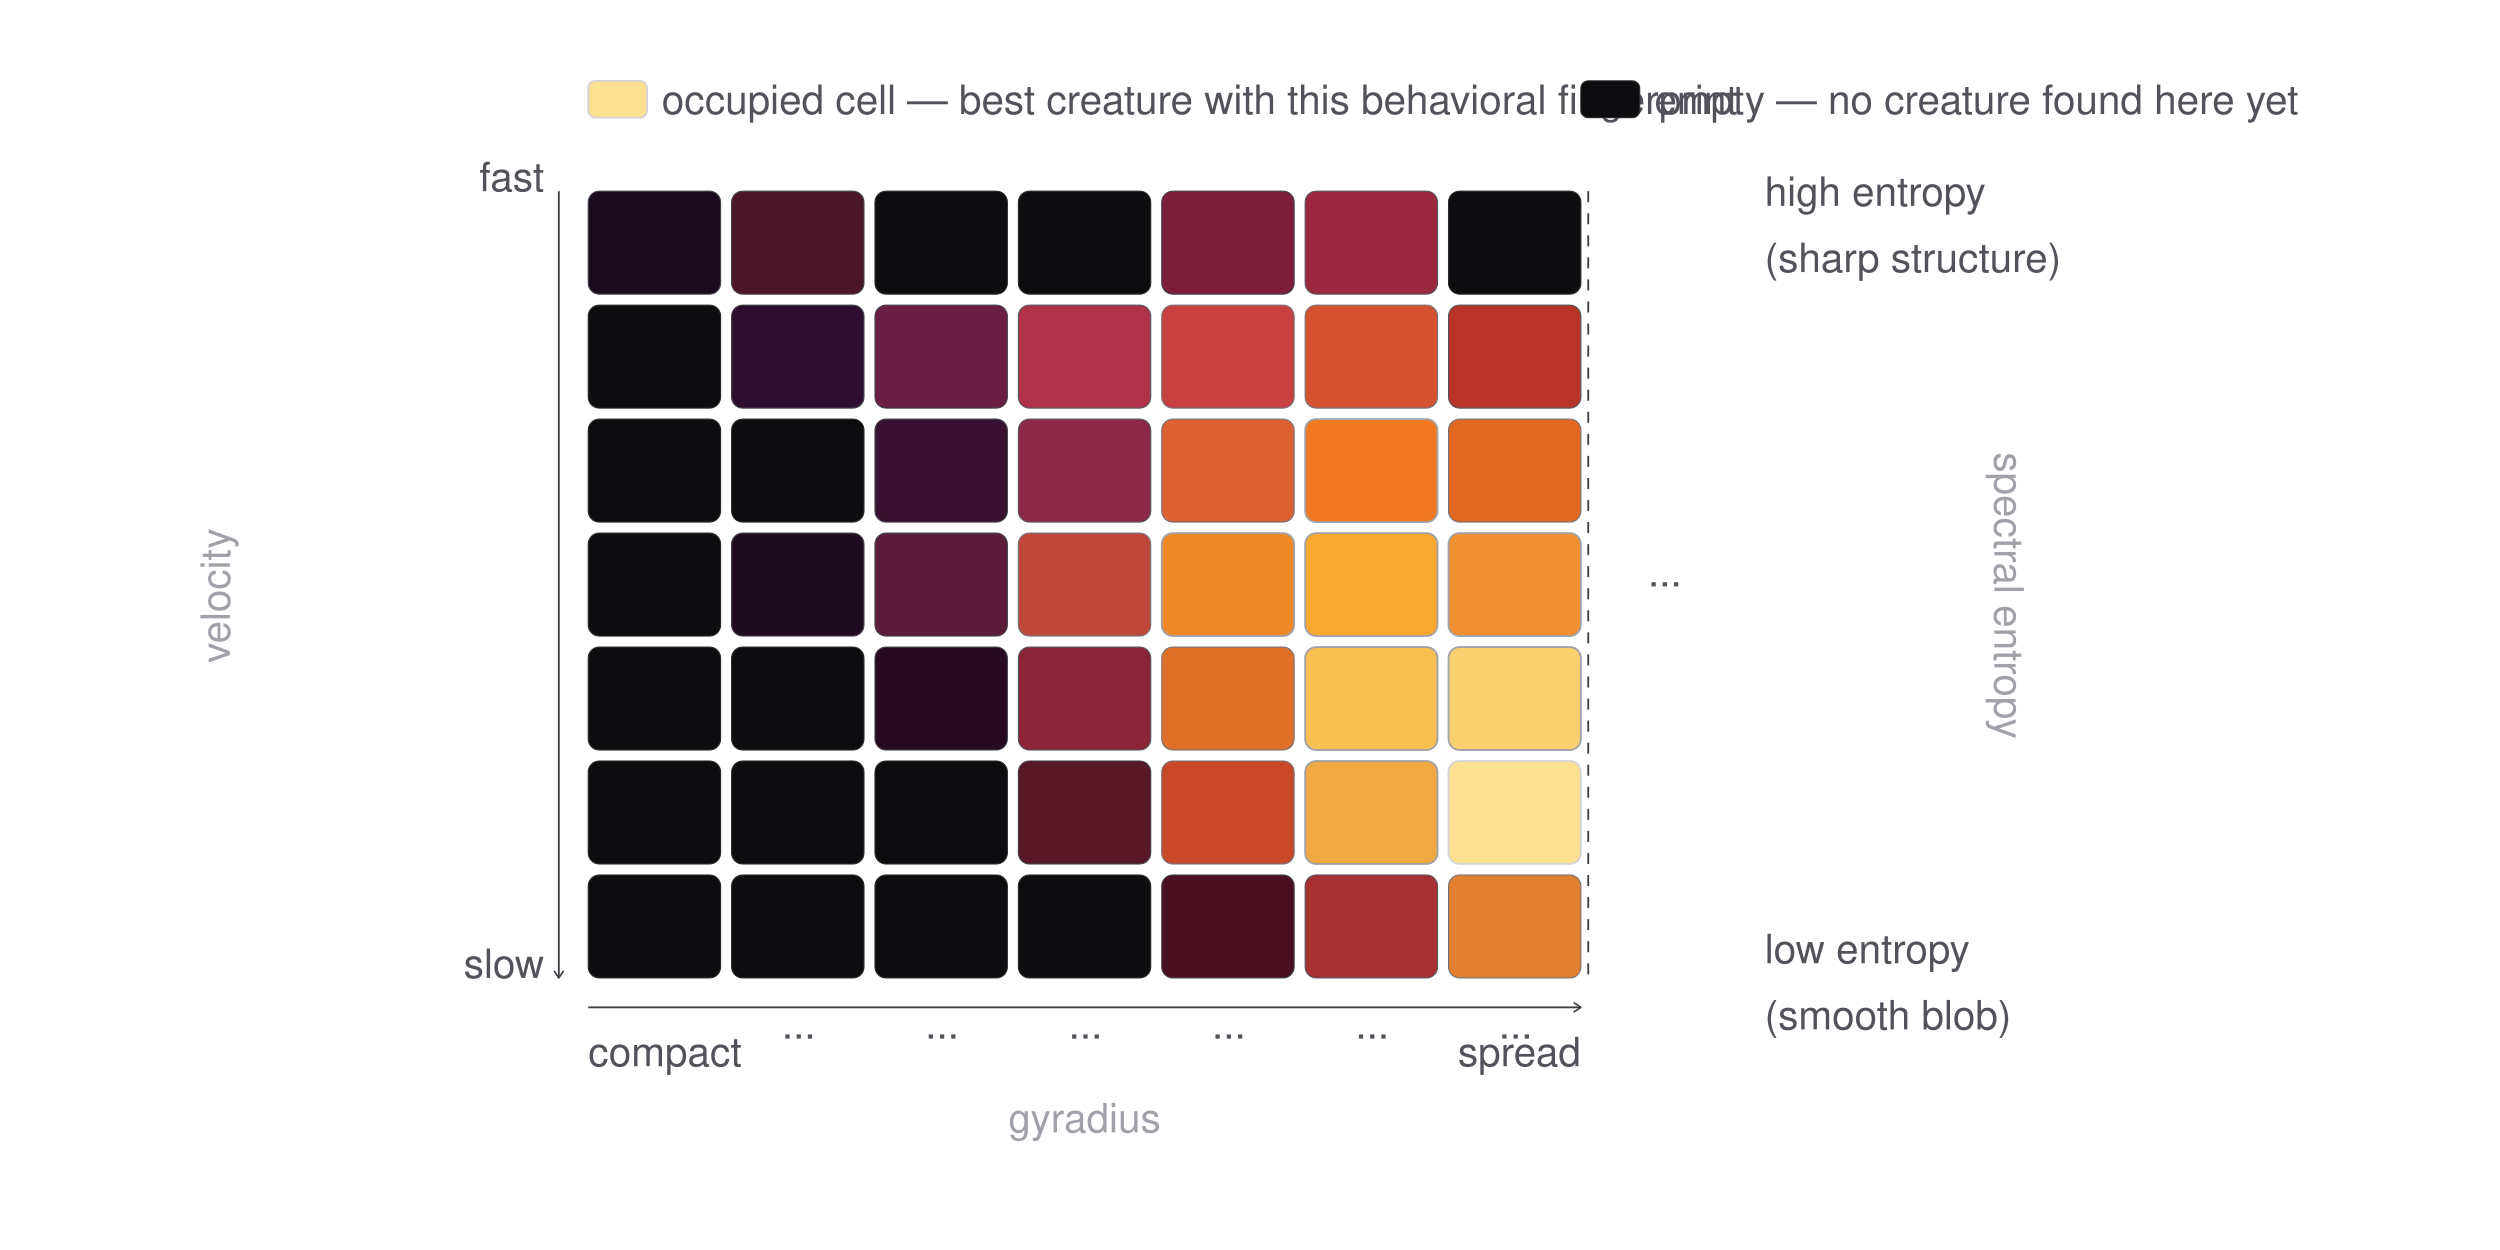
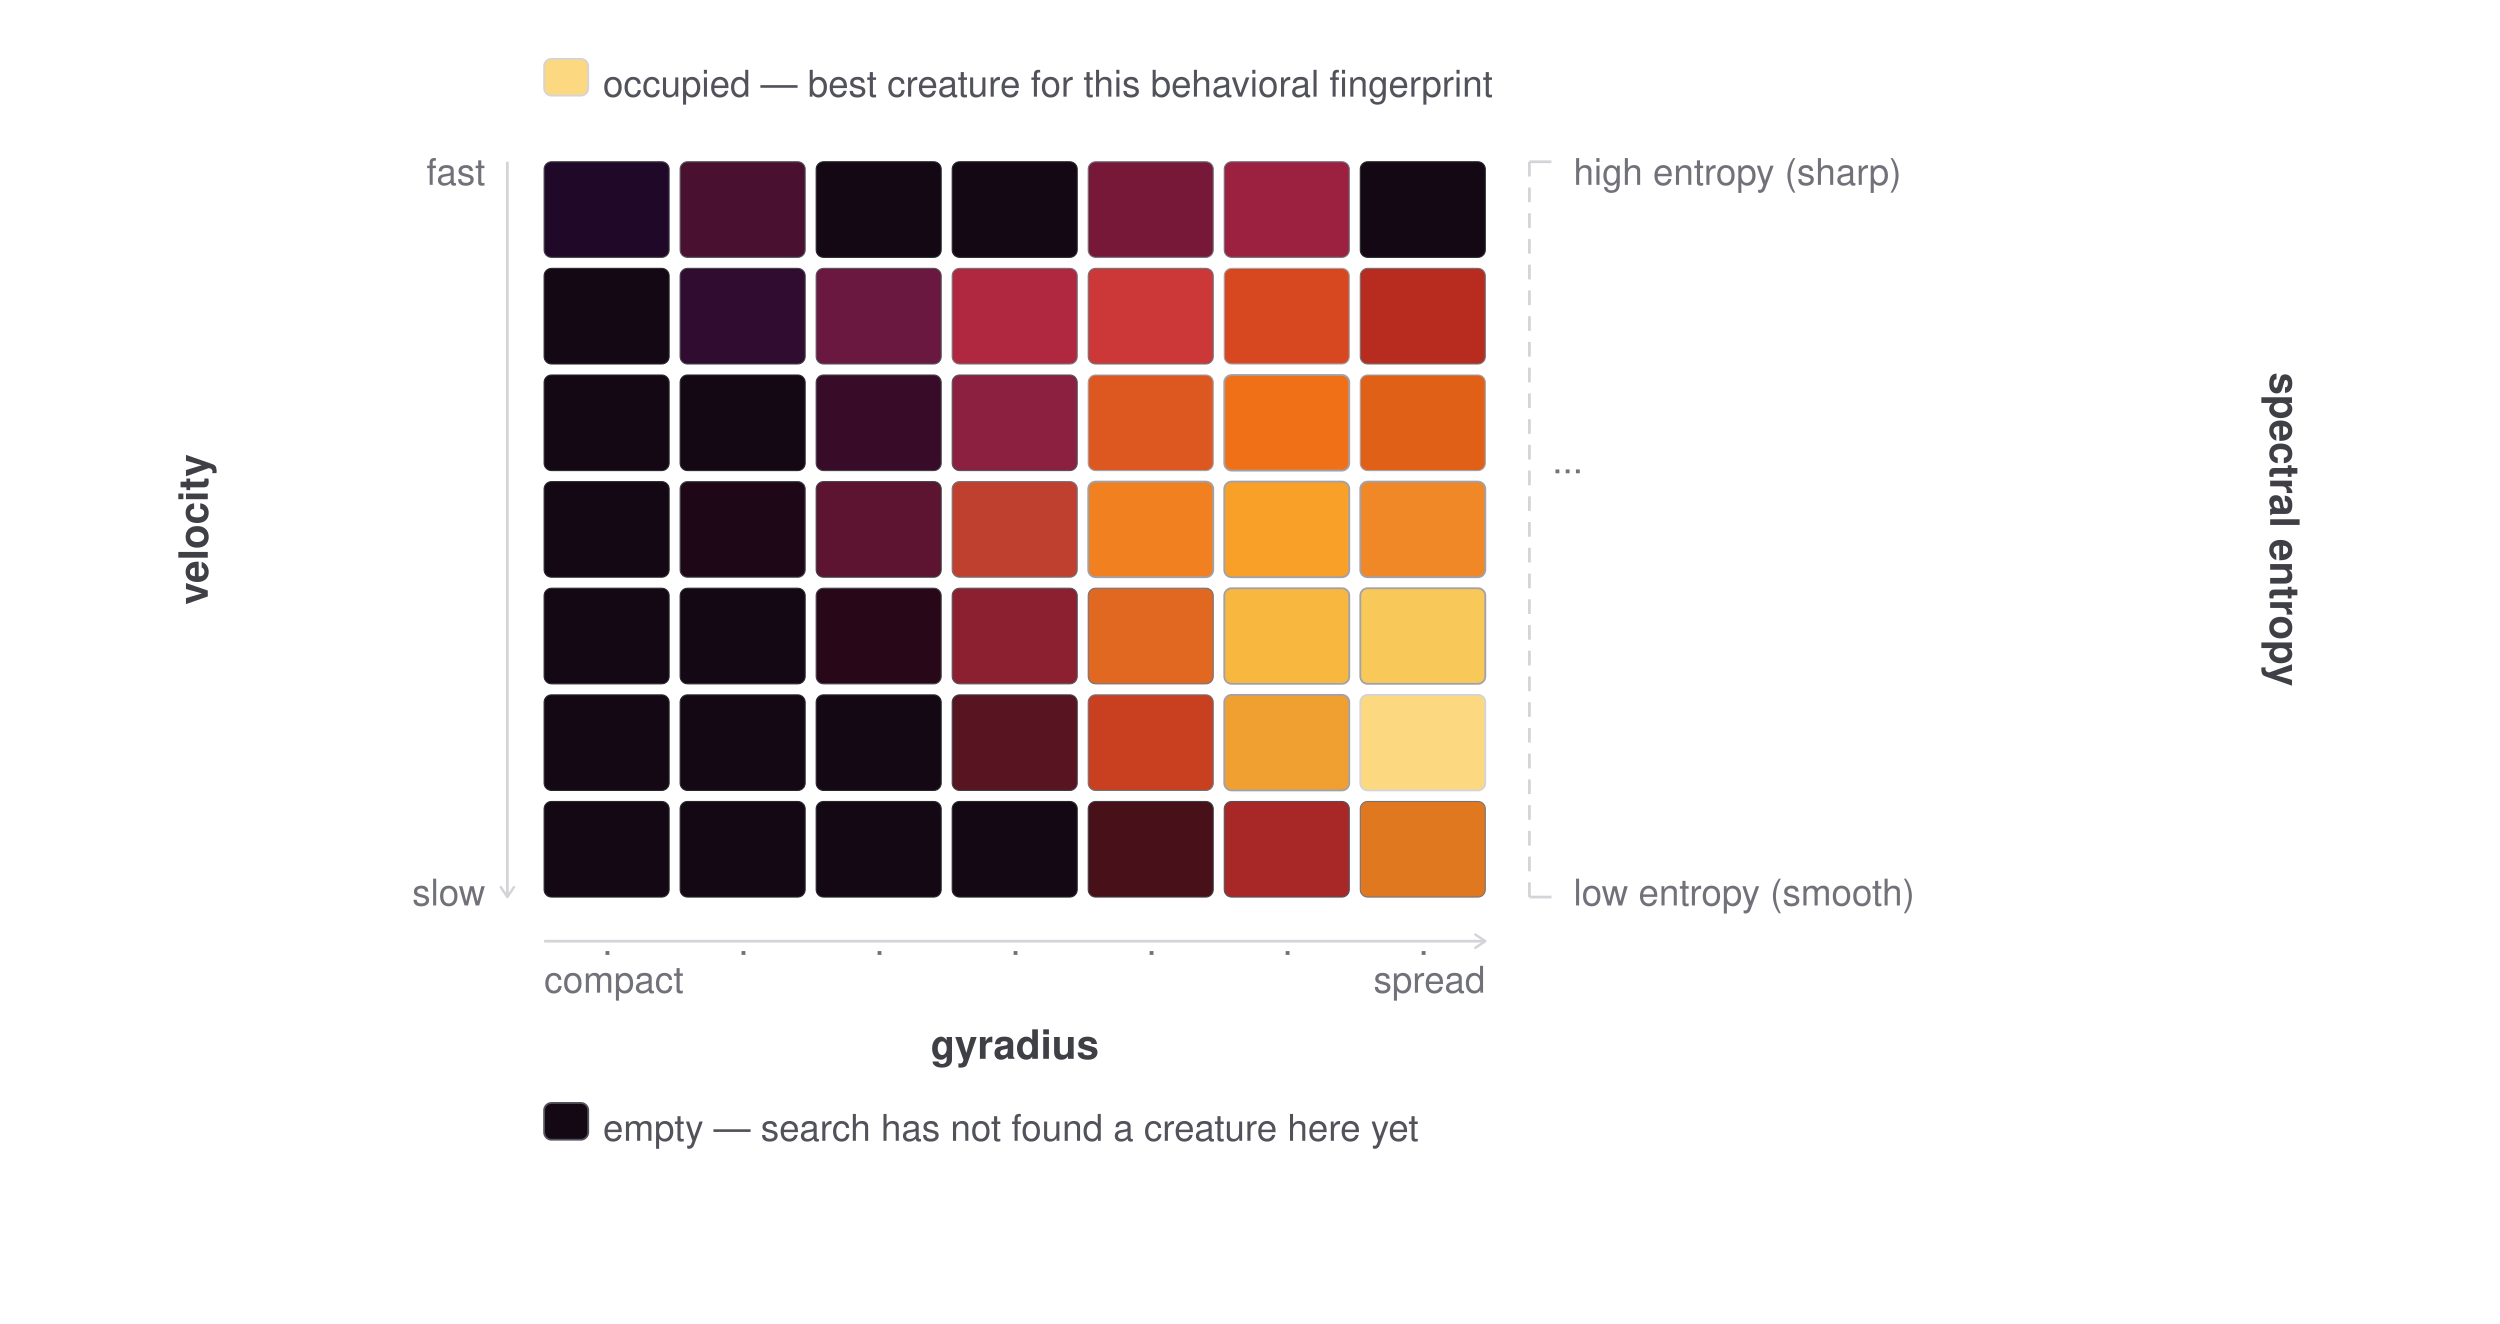
- <svg xmlns="http://www.w3.org/2000/svg" width="100%" viewBox="0 0 680 340" role="img">
+ <svg xmlns="http://www.w3.org/2000/svg" width="100%" viewBox="0 0 680 360" role="img">
  <defs>
    <marker id="arrow" viewBox="0 0 10 10" refX="8" refY="5" markerWidth="6" markerHeight="6" orient="auto-start-reverse">
      <path d="M2 1L8 5L2 9" fill="none" stroke="context-stroke" stroke-width="1.5" stroke-linecap="round" stroke-linejoin="round" />
    </marker>
    <style>
      text { font-family: -apple-system, BlinkMacSystemFont, "Segoe UI", Helvetica, Arial, sans-serif; }
-       .th  { font-size: 14px; font-weight: 500; fill: #f4f4f5; }
-       .ts  { font-size: 12px; font-weight: 400; fill: #71717a; }
-       .tsa { font-size: 11px; font-weight: 400; fill: #52525b; }
-       .tsh { font-size: 11px; font-weight: 500; fill: #a1a1aa; }
+       .tsh  { font-size: 11px; font-weight: 600; fill: #3f3f46; }
+       .tsa  { font-size: 10px; font-weight: 400; fill: #71717a; }
+       .tsax { font-size: 10px; font-weight: 500; fill: #52525b; }
    </style>
  </defs>
-   <rect x="160" y="52" width="36" height="28" rx="3" fill="#1a0a1e" stroke="#3f3f46" stroke-width="0.3" />
-   <rect x="199" y="52" width="36" height="28" rx="3" fill="#4a1628" stroke="#3f3f46" stroke-width="0.3" />
-   <rect x="238" y="52" width="36" height="28" rx="3" fill="#0d0d0f" stroke="#27272a" stroke-width="0.3" />
-   <rect x="277" y="52" width="36" height="28" rx="3" fill="#0d0d0f" stroke="#27272a" stroke-width="0.3" />
-   <rect x="316" y="52" width="36" height="28" rx="3" fill="#7c1d3a" stroke="#3f3f46" stroke-width="0.3" />
-   <rect x="355" y="52" width="36" height="28" rx="3" fill="#9c2840" stroke="#52525b" stroke-width="0.3" />
-   <rect x="394" y="52" width="36" height="28" rx="3" fill="#0d0d0f" stroke="#27272a" stroke-width="0.3" />
-   <rect x="160" y="83" width="36" height="28" rx="3" fill="#0d0d0f" stroke="#27272a" stroke-width="0.3" />
-   <rect x="199" y="83" width="36" height="28" rx="3" fill="#2d0e30" stroke="#3f3f46" stroke-width="0.3" />
-   <rect x="238" y="83" width="36" height="28" rx="3" fill="#6a1e42" stroke="#3f3f46" stroke-width="0.3" />
-   <rect x="277" y="83" width="36" height="28" rx="3" fill="#b03248" stroke="#52525b" stroke-width="0.3" />
-   <rect x="316" y="83" width="36" height="28" rx="3" fill="#c84040" stroke="#71717a" stroke-width="0.3" />
-   <rect x="355" y="83" width="36" height="28" rx="3" fill="#d45230" stroke="#71717a" stroke-width="0.3" />
-   <rect x="394" y="83" width="36" height="28" rx="3" fill="#b83428" stroke="#52525b" stroke-width="0.3" />
-   <rect x="160" y="114" width="36" height="28" rx="3" fill="#0d0d0f" stroke="#27272a" stroke-width="0.3" />
-   <rect x="199" y="114" width="36" height="28" rx="3" fill="#0d0d0f" stroke="#27272a" stroke-width="0.3" />
-   <rect x="238" y="114" width="36" height="28" rx="3" fill="#381030" stroke="#3f3f46" stroke-width="0.3" />
-   <rect x="277" y="114" width="36" height="28" rx="3" fill="#8c2848" stroke="#52525b" stroke-width="0.3" />
-   <rect x="316" y="114" width="36" height="28" rx="3" fill="#dc6030" stroke="#71717a" stroke-width="0.3" />
-   <rect x="355" y="114" width="36" height="28" rx="3" fill="#f07820" stroke="#a1a1aa" stroke-width="0.5" />
-   <rect x="394" y="114" width="36" height="28" rx="3" fill="#e06820" stroke="#71717a" stroke-width="0.3" />
-   <rect x="160" y="145" width="36" height="28" rx="3" fill="#0d0d0f" stroke="#27272a" stroke-width="0.3" />
-   <rect x="199" y="145" width="36" height="28" rx="3" fill="#200c20" stroke="#3f3f46" stroke-width="0.3" />
-   <rect x="238" y="145" width="36" height="28" rx="3" fill="#5c1c38" stroke="#3f3f46" stroke-width="0.3" />
-   <rect x="277" y="145" width="36" height="28" rx="3" fill="#c04838" stroke="#71717a" stroke-width="0.3" />
-   <rect x="316" y="145" width="36" height="28" rx="3" fill="#f08828" stroke="#a1a1aa" stroke-width="0.5" />
-   <rect x="355" y="145" width="36" height="28" rx="3" fill="#f8a830" stroke="#a1a1aa" stroke-width="0.5" />
-   <rect x="394" y="145" width="36" height="28" rx="3" fill="#f09030" stroke="#a1a1aa" stroke-width="0.5" />
-   <rect x="160" y="176" width="36" height="28" rx="3" fill="#0d0d0f" stroke="#27272a" stroke-width="0.3" />
-   <rect x="199" y="176" width="36" height="28" rx="3" fill="#0d0d0f" stroke="#27272a" stroke-width="0.3" />
-   <rect x="238" y="176" width="36" height="28" rx="3" fill="#280a20" stroke="#3f3f46" stroke-width="0.3" />
-   <rect x="277" y="176" width="36" height="28" rx="3" fill="#8c2438" stroke="#52525b" stroke-width="0.3" />
-   <rect x="316" y="176" width="36" height="28" rx="3" fill="#e07028" stroke="#71717a" stroke-width="0.3" />
-   <rect x="355" y="176" width="36" height="28" rx="3" fill="#f8c050" stroke="#a1a1aa" stroke-width="0.5" />
-   <rect x="394" y="176" width="36" height="28" rx="3" fill="#f8d070" stroke="#a1a1aa" stroke-width="0.5" />
-   <rect x="160" y="207" width="36" height="28" rx="3" fill="#0d0d0f" stroke="#27272a" stroke-width="0.3" />
-   <rect x="199" y="207" width="36" height="28" rx="3" fill="#0d0d0f" stroke="#27272a" stroke-width="0.3" />
-   <rect x="238" y="207" width="36" height="28" rx="3" fill="#0d0d0f" stroke="#27272a" stroke-width="0.3" />
-   <rect x="277" y="207" width="36" height="28" rx="3" fill="#581828" stroke="#3f3f46" stroke-width="0.3" />
-   <rect x="316" y="207" width="36" height="28" rx="3" fill="#c84828" stroke="#71717a" stroke-width="0.3" />
-   <rect x="355" y="207" width="36" height="28" rx="3" fill="#f0a840" stroke="#a1a1aa" stroke-width="0.5" />
-   <rect x="394" y="207" width="36" height="28" rx="3" fill="#fce090" stroke="#d4d4d8" stroke-width="0.5" />
-   <rect x="160" y="238" width="36" height="28" rx="3" fill="#0d0d0f" stroke="#27272a" stroke-width="0.3" />
-   <rect x="199" y="238" width="36" height="28" rx="3" fill="#0d0d0f" stroke="#27272a" stroke-width="0.3" />
-   <rect x="238" y="238" width="36" height="28" rx="3" fill="#0d0d0f" stroke="#27272a" stroke-width="0.3" />
-   <rect x="277" y="238" width="36" height="28" rx="3" fill="#0d0d0f" stroke="#27272a" stroke-width="0.3" />
-   <rect x="316" y="238" width="36" height="28" rx="3" fill="#481020" stroke="#3f3f46" stroke-width="0.3" />
-   <rect x="355" y="238" width="36" height="28" rx="3" fill="#a83030" stroke="#52525b" stroke-width="0.3" />
-   <rect x="394" y="238" width="36" height="28" rx="3" fill="#e08030" stroke="#71717a" stroke-width="0.3" />
-   <text class="tsa" x="217" y="285" text-anchor="middle">···</text>
-   <text class="tsa" x="256" y="285" text-anchor="middle">···</text>
-   <text class="tsa" x="295" y="285" text-anchor="middle">···</text>
-   <text class="tsa" x="334" y="285" text-anchor="middle">···</text>
-   <text class="tsa" x="373" y="285" text-anchor="middle">···</text>
-   <text class="tsa" x="412" y="285" text-anchor="middle">···</text>
-   <text class="tsa" x="448" y="162" text-anchor="start">···</text>
-   <line x1="152" y1="52" x2="152" y2="266" stroke="#3f3f46" stroke-width="0.5" marker-end="url(#arrow)" />
-   <text class="tsa" x="148" y="52" text-anchor="end">fast</text>
-   <text class="tsa" x="148" y="266" text-anchor="end">slow</text>
-   <text class="tsh" x="60" y="162" text-anchor="middle" dominant-baseline="central" transform="rotate(-90 60 162)">velocity</text>
-   <line x1="160" y1="274" x2="430" y2="274" stroke="#3f3f46" stroke-width="0.5" marker-end="url(#arrow)" />
-   <text class="tsa" x="160" y="290" text-anchor="start">compact</text>
-   <text class="tsa" x="430" y="290" text-anchor="end">spread</text>
-   <text class="tsh" x="295" y="308" text-anchor="middle">gyradius</text>
-   <line x1="432" y1="52" x2="432" y2="266" stroke="#3f3f46" stroke-width="0.5" stroke-dasharray="3 3" />
-   <text class="tsa" x="480" y="56" text-anchor="start">high entropy</text>
-   <text class="tsa" x="480" y="74" text-anchor="start">(sharp structure)</text>
-   <text class="tsa" x="480" y="262" text-anchor="start">low entropy</text>
-   <text class="tsa" x="480" y="280" text-anchor="start">(smooth blob)</text>
-   <text class="tsh" x="545" y="162" text-anchor="middle" dominant-baseline="central" transform="rotate(90 545 162)">spectral entropy</text>
-   <rect x="160" y="22" width="16" height="10" rx="2" fill="#fce090" stroke="#d4d4d8" stroke-width="0.5" />
-   <text class="tsa" x="180" y="31">occupied cell — best creature with this behavioral fingerprint</text>
-   <rect x="430" y="22" width="16" height="10" rx="2" fill="#0d0d0f" stroke="#27272a" stroke-width="0.3" />
-   <text class="tsa" x="450" y="31">empty — no creature found here yet</text>
+   <rect x="148" y="44" width="34" height="26" rx="2" fill="#200828" stroke="#3f3f46" stroke-width="0.3" />
+   <rect x="185" y="44" width="34" height="26" rx="2" fill="#4a1030" stroke="#52525b" stroke-width="0.3" />
+   <rect x="222" y="44" width="34" height="26" rx="2" fill="#140814" stroke="#27272a" stroke-width="0.3" />
+   <rect x="259" y="44" width="34" height="26" rx="2" fill="#140814" stroke="#27272a" stroke-width="0.3" />
+   <rect x="296" y="44" width="34" height="26" rx="2" fill="#781838" stroke="#71717a" stroke-width="0.3" />
+   <rect x="333" y="44" width="34" height="26" rx="2" fill="#9c2040" stroke="#71717a" stroke-width="0.3" />
+   <rect x="370" y="44" width="34" height="26" rx="2" fill="#140814" stroke="#27272a" stroke-width="0.3" />
+   <rect x="148" y="73" width="34" height="26" rx="2" fill="#140814" stroke="#27272a" stroke-width="0.3" />
+   <rect x="185" y="73" width="34" height="26" rx="2" fill="#300c30" stroke="#3f3f46" stroke-width="0.3" />
+   <rect x="222" y="73" width="34" height="26" rx="2" fill="#6a1840" stroke="#52525b" stroke-width="0.3" />
+   <rect x="259" y="73" width="34" height="26" rx="2" fill="#b02840" stroke="#71717a" stroke-width="0.3" />
+   <rect x="296" y="73" width="34" height="26" rx="2" fill="#cc3838" stroke="#71717a" stroke-width="0.3" />
+   <rect x="333" y="73" width="34" height="26" rx="2" fill="#d84820" stroke="#a1a1aa" stroke-width="0.3" />
+   <rect x="370" y="73" width="34" height="26" rx="2" fill="#b82c20" stroke="#71717a" stroke-width="0.3" />
+   <rect x="148" y="102" width="34" height="26" rx="2" fill="#140814" stroke="#27272a" stroke-width="0.3" />
+   <rect x="185" y="102" width="34" height="26" rx="2" fill="#140814" stroke="#27272a" stroke-width="0.3" />
+   <rect x="222" y="102" width="34" height="26" rx="2" fill="#380c28" stroke="#3f3f46" stroke-width="0.3" />
+   <rect x="259" y="102" width="34" height="26" rx="2" fill="#8c2040" stroke="#52525b" stroke-width="0.3" />
+   <rect x="296" y="102" width="34" height="26" rx="2" fill="#dc5820" stroke="#a1a1aa" stroke-width="0.3" />
+   <rect x="333" y="102" width="34" height="26" rx="2" fill="#f07018" stroke="#a1a1aa" stroke-width="0.5" />
+   <rect x="370" y="102" width="34" height="26" rx="2" fill="#e06018" stroke="#a1a1aa" stroke-width="0.3" />
+   <rect x="148" y="131" width="34" height="26" rx="2" fill="#140814" stroke="#27272a" stroke-width="0.3" />
+   <rect x="185" y="131" width="34" height="26" rx="2" fill="#1e0818" stroke="#3f3f46" stroke-width="0.3" />
+   <rect x="222" y="131" width="34" height="26" rx="2" fill="#5c1430" stroke="#3f3f46" stroke-width="0.3" />
+   <rect x="259" y="131" width="34" height="26" rx="2" fill="#c04030" stroke="#71717a" stroke-width="0.3" />
+   <rect x="296" y="131" width="34" height="26" rx="2" fill="#f08020" stroke="#a1a1aa" stroke-width="0.5" />
+   <rect x="333" y="131" width="34" height="26" rx="2" fill="#f8a028" stroke="#a1a1aa" stroke-width="0.5" />
+   <rect x="370" y="131" width="34" height="26" rx="2" fill="#f08828" stroke="#a1a1aa" stroke-width="0.5" />
+   <rect x="148" y="160" width="34" height="26" rx="2" fill="#140814" stroke="#27272a" stroke-width="0.3" />
+   <rect x="185" y="160" width="34" height="26" rx="2" fill="#140814" stroke="#27272a" stroke-width="0.3" />
+   <rect x="222" y="160" width="34" height="26" rx="2" fill="#280818" stroke="#3f3f46" stroke-width="0.3" />
+   <rect x="259" y="160" width="34" height="26" rx="2" fill="#8c2030" stroke="#52525b" stroke-width="0.3" />
+   <rect x="296" y="160" width="34" height="26" rx="2" fill="#e06820" stroke="#71717a" stroke-width="0.3" />
+   <rect x="333" y="160" width="34" height="26" rx="2" fill="#f8b840" stroke="#a1a1aa" stroke-width="0.5" />
+   <rect x="370" y="160" width="34" height="26" rx="2" fill="#f8c858" stroke="#a1a1aa" stroke-width="0.5" />
+   <rect x="148" y="189" width="34" height="26" rx="2" fill="#140814" stroke="#27272a" stroke-width="0.3" />
+   <rect x="185" y="189" width="34" height="26" rx="2" fill="#140814" stroke="#27272a" stroke-width="0.3" />
+   <rect x="222" y="189" width="34" height="26" rx="2" fill="#140814" stroke="#27272a" stroke-width="0.3" />
+   <rect x="259" y="189" width="34" height="26" rx="2" fill="#581420" stroke="#3f3f46" stroke-width="0.3" />
+   <rect x="296" y="189" width="34" height="26" rx="2" fill="#c84020" stroke="#71717a" stroke-width="0.3" />
+   <rect x="333" y="189" width="34" height="26" rx="2" fill="#f0a030" stroke="#a1a1aa" stroke-width="0.5" />
+   <rect x="370" y="189" width="34" height="26" rx="2" fill="#fcd880" stroke="#d4d4d8" stroke-width="0.5" />
+   <rect x="148" y="218" width="34" height="26" rx="2" fill="#140814" stroke="#27272a" stroke-width="0.3" />
+   <rect x="185" y="218" width="34" height="26" rx="2" fill="#140814" stroke="#27272a" stroke-width="0.3" />
+   <rect x="222" y="218" width="34" height="26" rx="2" fill="#140814" stroke="#27272a" stroke-width="0.3" />
+   <rect x="259" y="218" width="34" height="26" rx="2" fill="#140814" stroke="#27272a" stroke-width="0.3" />
+   <rect x="296" y="218" width="34" height="26" rx="2" fill="#481018" stroke="#3f3f46" stroke-width="0.3" />
+   <rect x="333" y="218" width="34" height="26" rx="2" fill="#a82828" stroke="#52525b" stroke-width="0.3" />
+   <rect x="370" y="218" width="34" height="26" rx="2" fill="#e07820" stroke="#71717a" stroke-width="0.3" />
+   <text class="tsa" x="165" y="262" text-anchor="middle">·</text>
+   <text class="tsa" x="202" y="262" text-anchor="middle">·</text>
+   <text class="tsa" x="239" y="262" text-anchor="middle">·</text>
+   <text class="tsa" x="276" y="262" text-anchor="middle">·</text>
+   <text class="tsa" x="313" y="262" text-anchor="middle">·</text>
+   <text class="tsa" x="350" y="262" text-anchor="middle">·</text>
+   <text class="tsa" x="387" y="262" text-anchor="middle">·</text>
+   <text class="tsa" x="422" y="131" text-anchor="start">···</text>
+   <line x1="138" y1="44" x2="138" y2="244" stroke="#d4d4d8" stroke-width="0.75" marker-end="url(#arrow)" />
+   <text class="tsa" x="132" y="48" text-anchor="end" dominant-baseline="central">fast</text>
+   <text class="tsa" x="132" y="244" text-anchor="end" dominant-baseline="central">slow</text>
+   <text class="tsh" x="54" y="144" text-anchor="middle" dominant-baseline="central" transform="rotate(-90 54 144)">velocity</text>
+   <line x1="148" y1="256" x2="404" y2="256" stroke="#d4d4d8" stroke-width="0.75" marker-end="url(#arrow)" />
+   <text class="tsa" x="148" y="270" text-anchor="start">compact</text>
+   <text class="tsa" x="404" y="270" text-anchor="end">spread</text>
+   <text class="tsh" x="276" y="288" text-anchor="middle">gyradius</text>
+   <line x1="416" y1="44" x2="416" y2="244" stroke="#d4d4d8" stroke-width="0.75" stroke-dasharray="4 3" />
+   <line x1="416" y1="44" x2="422" y2="44" stroke="#d4d4d8" stroke-width="0.75" />
+   <line x1="416" y1="244" x2="422" y2="244" stroke="#d4d4d8" stroke-width="0.75" />
+   <text class="tsa" x="428" y="48" text-anchor="start" dominant-baseline="central">high entropy (sharp)</text>
+   <text class="tsa" x="428" y="244" text-anchor="start" dominant-baseline="central">low entropy (smooth)</text>
+   <text class="tsh" x="620" y="144" text-anchor="middle" dominant-baseline="central" transform="rotate(90 620 144)">spectral entropy</text>
+   <rect x="148" y="16" width="12" height="10" rx="2" fill="#fcd880" stroke="#d4d4d8" stroke-width="0.5" />
+   <text class="tsax" x="164" y="24" dominant-baseline="central">occupied — best creature for this behavioral fingerprint</text>
+   <rect x="148" y="300" width="12" height="10" rx="2" fill="#140814" stroke="#52525b" stroke-width="0.5" />
+   <text class="tsax" x="164" y="308" dominant-baseline="central">empty — search has not found a creature here yet</text>
</svg>
